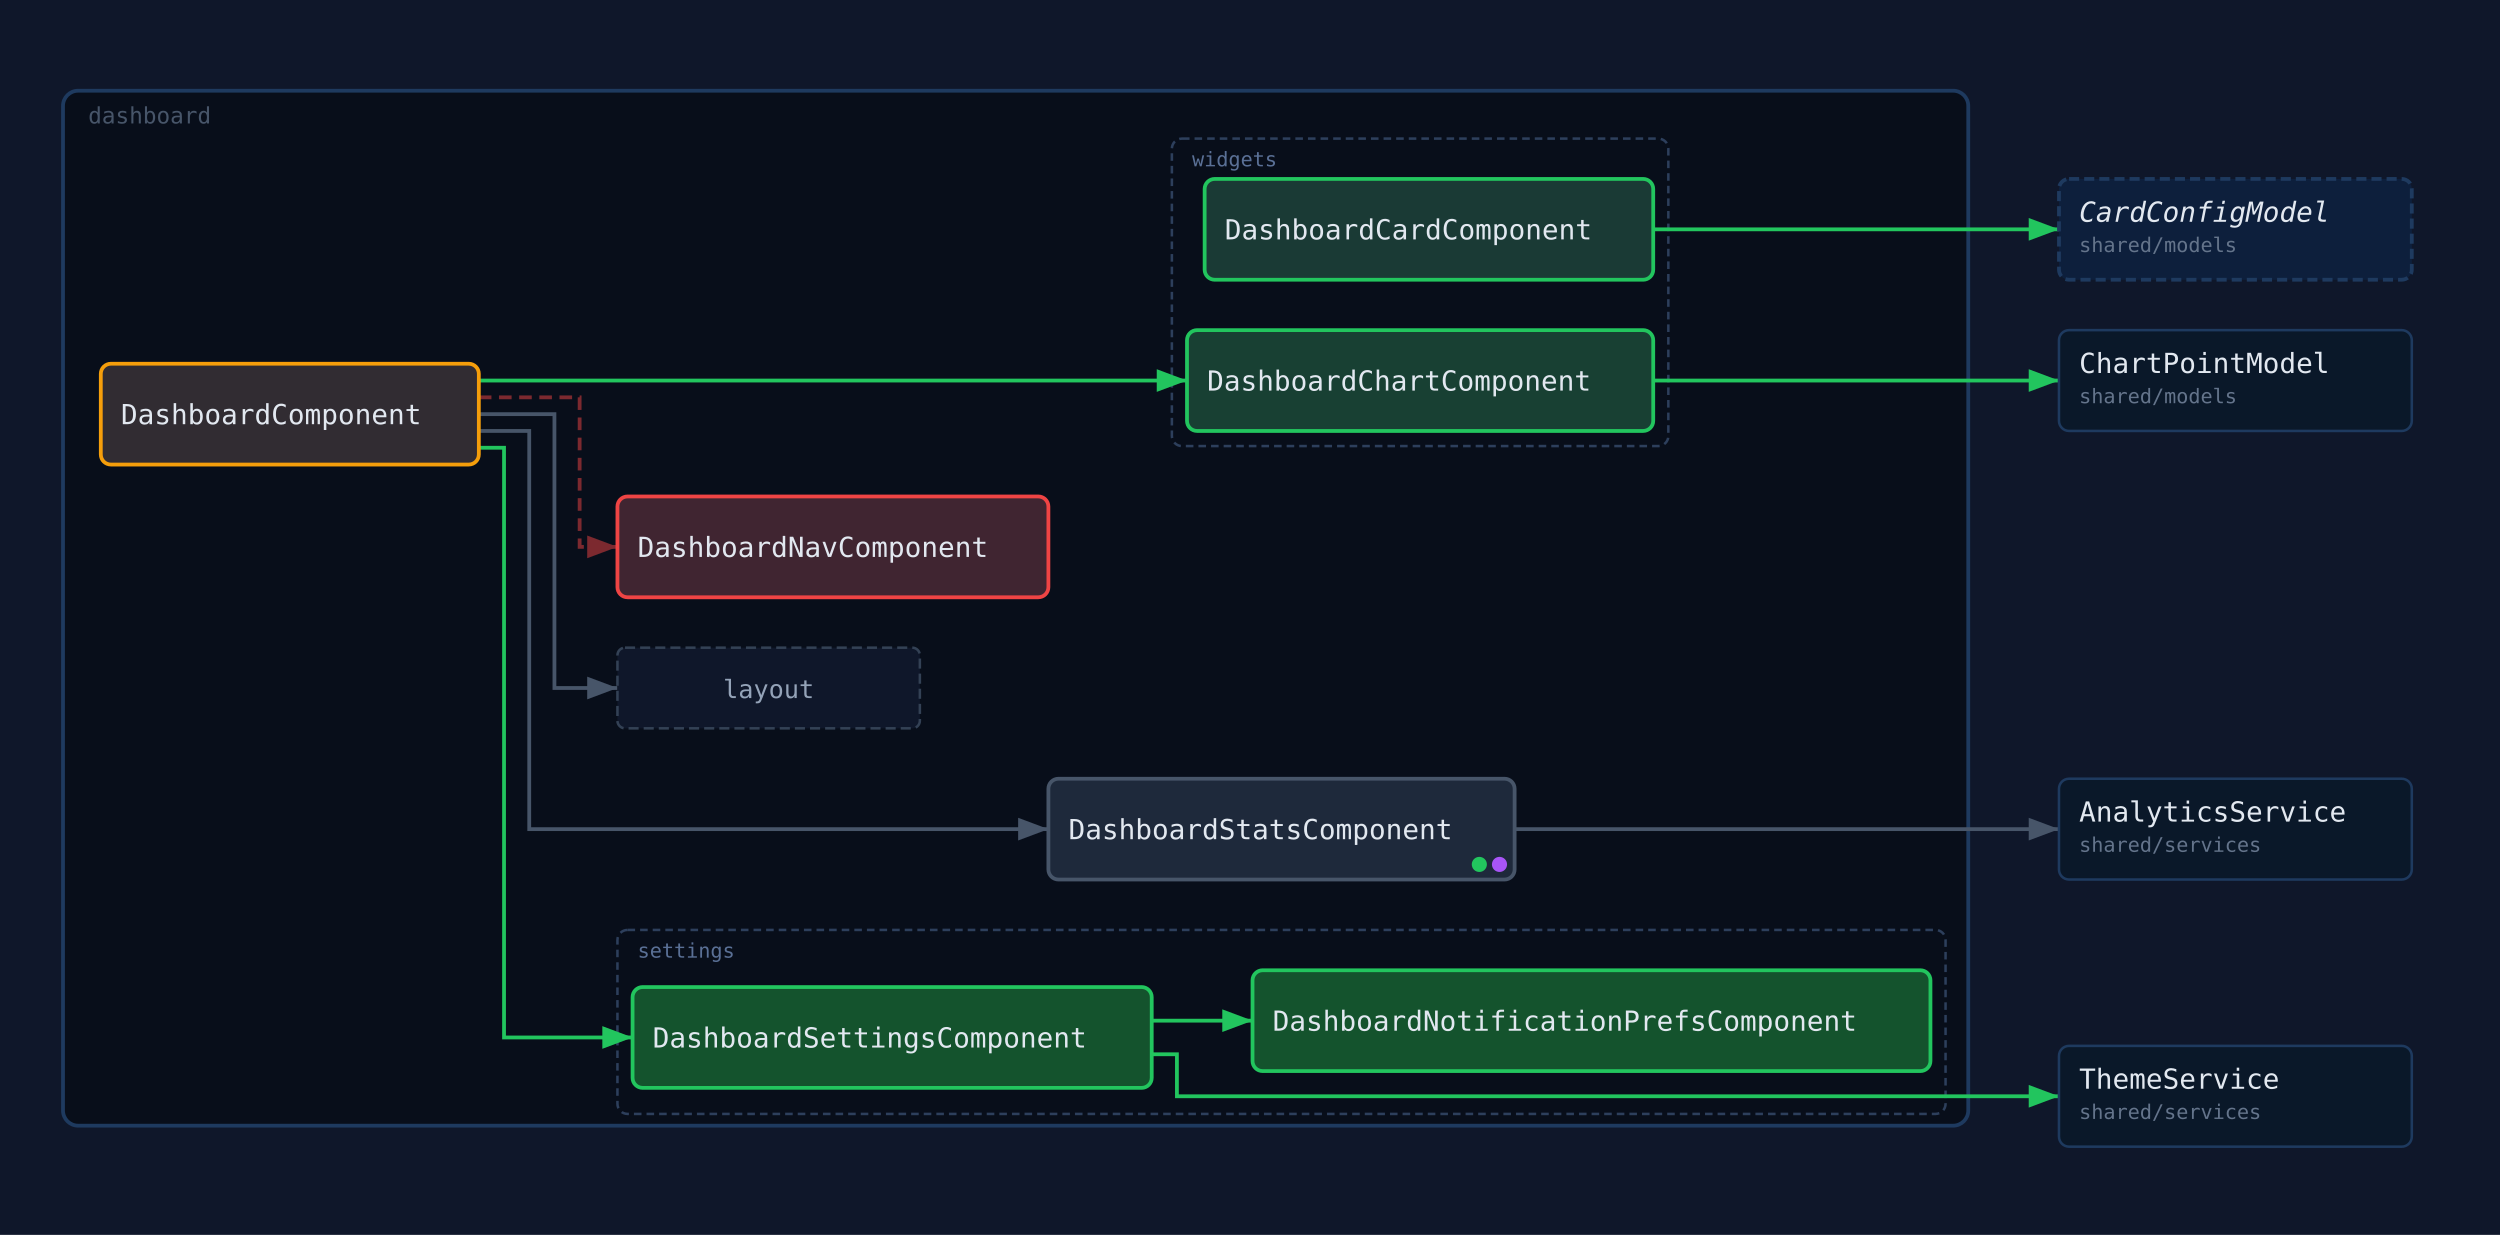
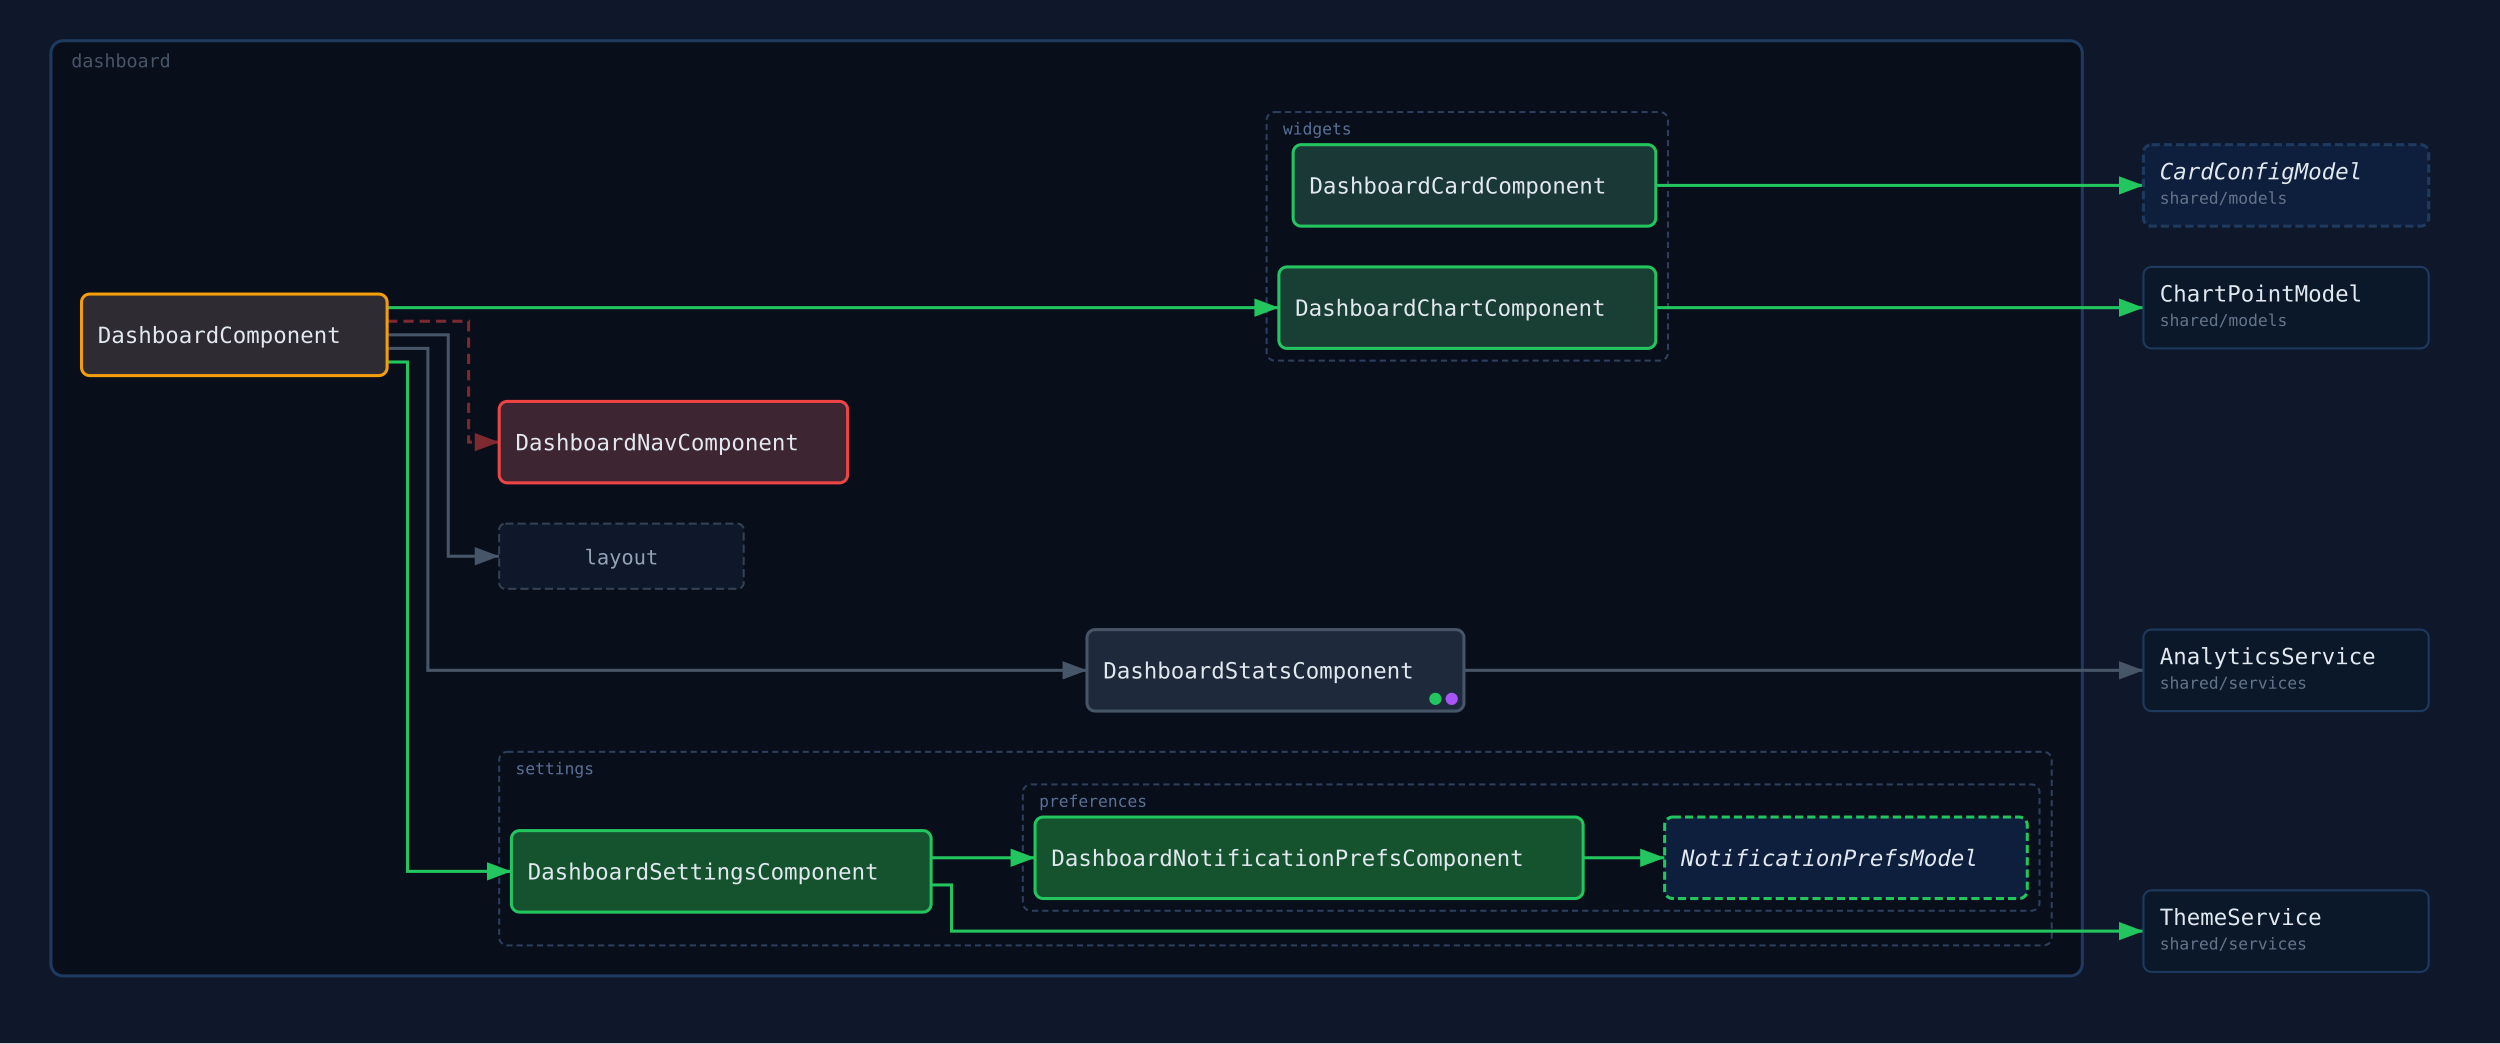
- <svg xmlns="http://www.w3.org/2000/svg" width="992" height="490" viewBox="0 0 992 490">
+ <svg xmlns="http://www.w3.org/2000/svg" width="1227" height="512" viewBox="0 0 1227 512">
  <defs>
    <marker id="arrow-added" markerWidth="8" markerHeight="6" refX="8" refY="3" orient="auto">
      <polygon points="0 0, 8 3, 0 6" fill="#22c55e" />
    </marker>
    <marker id="arrow-modified" markerWidth="8" markerHeight="6" refX="8" refY="3" orient="auto">
      <polygon points="0 0, 8 3, 0 6" fill="#f59e0b" />
    </marker>
    <marker id="arrow-removed" markerWidth="8" markerHeight="6" refX="8" refY="3" orient="auto">
      <polygon points="0 0, 8 3, 0 6" fill="#ef4444" />
    </marker>
    <marker id="arrow-unchanged" markerWidth="8" markerHeight="6" refX="8" refY="3" orient="auto">
      <polygon points="0 0, 8 3, 0 6" fill="#475569" />
    </marker>
  </defs>
-   <rect width="992" height="490" fill="#0f172a" />
-   <rect x="25" y="36" width="756" height="410.667" rx="6" fill="#080e1a" stroke="#1e3a5f" stroke-width="1.5" />
-   <text x="35" y="49" font-family="Fira Code, monospace" font-size="9" fill="#475569">dashboard</text>
-   <rect x="245" y="369" width="527" height="73" rx="4" fill="none" stroke="#2d3f5c" stroke-width="1" stroke-dasharray="3,2" />
+   <rect width="1227" height="512" fill="#0f172a" />
+   <rect x="25" y="20" width="997" height="459" rx="6" fill="#080e1a" stroke="#1e3a5f" stroke-width="1.5" />
+   <text x="35" y="33" font-family="Fira Code, monospace" font-size="9" fill="#475569">dashboard</text>
+   <rect x="245" y="369" width="762" height="95" rx="4" fill="none" stroke="#2d3f5c" stroke-width="1" stroke-dasharray="3,2" />
  <text x="253" y="380" font-family="Fira Code, monospace" font-size="8" fill="#5a7096">settings</text>
-   <rect x="465" y="55" width="197" height="122" rx="4" fill="none" stroke="#2d3f5c" stroke-width="1" stroke-dasharray="3,2" />
-   <text x="473" y="66" font-family="Fira Code, monospace" font-size="8" fill="#5a7096">widgets</text>
-   <path d="M 457 405 L 497 405" fill="none" stroke="#22c55e" stroke-width="1.5" opacity="1" marker-end="url(#arrow-added)" />
-   <path d="M 190 171 L 210 171 L 210 329 L 416 329" fill="none" stroke="#475569" stroke-width="1.5" opacity="1" marker-end="url(#arrow-unchanged)" />
+   <rect x="502" y="385" width="499" height="62" rx="4" fill="none" stroke="#2d3f5c" stroke-width="1" stroke-dasharray="3,2" />
+   <text x="510" y="396" font-family="Fira Code, monospace" font-size="8" fill="#5a7096">preferences</text>
+   <rect x="621.667" y="55" width="197" height="122" rx="4" fill="none" stroke="#2d3f5c" stroke-width="1" stroke-dasharray="3,2" />
+   <text x="629.667" y="66" font-family="Fira Code, monospace" font-size="8" fill="#5a7096">widgets</text>
+   <path d="M 777 421 L 817 421" fill="none" stroke="#22c55e" stroke-width="1.5" opacity="1" marker-end="url(#arrow-added)" />
+   <path d="M 457 421 L 508 421" fill="none" stroke="#22c55e" stroke-width="1.5" opacity="1" marker-end="url(#arrow-added)" />
+   <path d="M 190 171 L 210 171 L 210 329 L 533.5 329" fill="none" stroke="#475569" stroke-width="1.5" opacity="1" marker-end="url(#arrow-unchanged)" />
  <path d="M 190 164.333 L 220 164.333 L 220 273 L 245 273" fill="none" stroke="#475569" stroke-width="1.5" opacity="1" marker-end="url(#arrow-unchanged)" />
-   <path d="M 190 177.667 L 200 177.667 L 200 411.667 L 251 411.667" fill="none" stroke="#22c55e" stroke-width="1.5" opacity="1" marker-end="url(#arrow-added)" />
-   <path d="M 190 151 L 471 151" fill="none" stroke="#22c55e" stroke-width="1.5" opacity="1" marker-end="url(#arrow-added)" />
-   <path d="M 601 329 L 817 329" fill="none" stroke="#475569" stroke-width="1.5" opacity="1" marker-end="url(#arrow-unchanged)" />
-   <path d="M 457 418.333 L 467 418.333 L 467 435 L 817 435" fill="none" stroke="#22c55e" stroke-width="1.5" opacity="1" marker-end="url(#arrow-added)" />
-   <path d="M 656 91 L 817 91" fill="none" stroke="#22c55e" stroke-width="1.5" opacity="1" marker-end="url(#arrow-added)" />
-   <path d="M 656 151 L 817 151" fill="none" stroke="#22c55e" stroke-width="1.5" opacity="1" marker-end="url(#arrow-added)" />
+   <path d="M 190 177.667 L 200 177.667 L 200 427.667 L 251 427.667" fill="none" stroke="#22c55e" stroke-width="1.5" opacity="1" marker-end="url(#arrow-added)" />
+   <path d="M 190 151 L 627.667 151" fill="none" stroke="#22c55e" stroke-width="1.5" opacity="1" marker-end="url(#arrow-added)" />
+   <path d="M 718.5 329 L 1052 329" fill="none" stroke="#475569" stroke-width="1.5" opacity="1" marker-end="url(#arrow-unchanged)" />
+   <path d="M 457 434.333 L 467 434.333 L 467 457 L 1052 457" fill="none" stroke="#22c55e" stroke-width="1.5" opacity="1" marker-end="url(#arrow-added)" />
+   <path d="M 812.667 91 L 1052 91" fill="none" stroke="#22c55e" stroke-width="1.5" opacity="1" marker-end="url(#arrow-added)" />
+   <path d="M 812.667 151 L 1052 151" fill="none" stroke="#22c55e" stroke-width="1.5" opacity="1" marker-end="url(#arrow-added)" />
  <path d="M 190 157.667 L 230 157.667 L 230 217 L 245 217" fill="none" stroke="#ef4444" stroke-width="1.5" opacity="0.5" stroke-dasharray="5,3" marker-end="url(#arrow-removed)" />
-   <rect x="416" y="309" width="185" height="40" rx="4" fill="#1e293b" stroke="#475569" stroke-width="1.5" />
-   <text x="424" y="333" font-family="Fira Code, monospace" font-size="11" fill="#e2e8f0">DashboardStatsComponent</text>
-   <circle cx="595" cy="343" r="3" fill="#a855f7" />
-   <circle cx="587" cy="343" r="3" fill="#22c55e" />
-   <rect x="40" y="144.333" width="150" height="40" rx="4" fill="#312c32" stroke="#f59e0b" stroke-width="1.5" />
+   <rect x="533.5" y="309" width="185" height="40" rx="4" fill="#1e293b" stroke="#475569" stroke-width="1.5" />
+   <text x="541.5" y="333" font-family="Fira Code, monospace" font-size="11" fill="#e2e8f0">DashboardStatsComponent</text>
+   <circle cx="712.5" cy="343" r="3" fill="#a855f7" />
+   <circle cx="704.5" cy="343" r="3" fill="#22c55e" />
+   <rect x="40" y="144.333" width="150" height="40" rx="4" fill="#2f2b33" stroke="#f59e0b" stroke-width="1.5" />
  <text x="48" y="168.333" font-family="Fira Code, monospace" font-size="11" fill="#e2e8f0">DashboardComponent</text>
-   <rect x="245" y="197" width="171" height="40" rx="4" fill="#402531" stroke="#ef4444" stroke-width="1.5" />
+   <rect x="245" y="197" width="171" height="40" rx="4" fill="#3d2531" stroke="#ef4444" stroke-width="1.5" />
  <text x="253" y="221" font-family="Fira Code, monospace" font-size="11" fill="#e2e8f0">DashboardNavComponent</text>
  <rect x="245" y="257" width="120" height="32" rx="3" fill="#0f172a" stroke="#334155" stroke-width="1" stroke-dasharray="4,2" />
  <text x="305" y="277" text-anchor="middle" font-family="Fira Code, monospace" font-size="10" fill="#94a3b8">layout</text>
-   <rect x="817" y="309" width="140" height="40" rx="4" fill="#0a1829" stroke="#1e3a5f" stroke-width="1" />
-   <text x="825" y="326" font-family="Fira Code, monospace" font-size="11" fill="#e2e8f0">AnalyticsService</text>
-   <text x="825" y="338" font-family="Fira Code, monospace" font-size="8" fill="#64748b">shared/services</text>
-   <rect x="817" y="415" width="140" height="40" rx="4" fill="#0a1829" stroke="#1e3a5f" stroke-width="1" />
-   <text x="825" y="432" font-family="Fira Code, monospace" font-size="11" fill="#e2e8f0">ThemeService</text>
-   <text x="825" y="444" font-family="Fira Code, monospace" font-size="8" fill="#64748b">shared/services</text>
-   <rect x="817" y="71" width="140" height="40" rx="4" fill="#0d1f3c" stroke="#1e3a5f" stroke-width="1.5" stroke-dasharray="4,2" />
-   <text x="825" y="88" font-family="Fira Code, monospace" font-size="11" font-style="italic" fill="#e2e8f0">CardConfigModel</text>
-   <text x="825" y="100" font-family="Fira Code, monospace" font-size="8" fill="#64748b">shared/models</text>
-   <rect x="817" y="131" width="140" height="40" rx="4" fill="#0a1829" stroke="#1e3a5f" stroke-width="1" />
-   <text x="825" y="148" font-family="Fira Code, monospace" font-size="11" fill="#e2e8f0">ChartPointModel</text>
-   <text x="825" y="160" font-family="Fira Code, monospace" font-size="8" fill="#64748b">shared/models</text>
-   <rect x="251" y="391.667" width="206" height="40" rx="4" fill="#14532d" stroke="#22c55e" stroke-width="1.5" />
-   <text x="259" y="415.667" font-family="Fira Code, monospace" font-size="11" fill="#e2e8f0">DashboardSettingsComponent</text>
-   <rect x="497" y="385" width="269" height="40" rx="4" fill="#14532d" stroke="#22c55e" stroke-width="1.5" />
-   <text x="505" y="409" font-family="Fira Code, monospace" font-size="11" fill="#e2e8f0">DashboardNotificationPrefsComponent</text>
-   <rect x="478" y="71" width="178" height="40" rx="4" fill="#1a3a35" stroke="#22c55e" stroke-width="1.5" />
-   <text x="486" y="95" font-family="Fira Code, monospace" font-size="11" fill="#e2e8f0">DashboardCardComponent</text>
-   <rect x="471" y="131" width="185" height="40" rx="4" fill="#184033" stroke="#22c55e" stroke-width="1.5" />
-   <text x="479" y="155" font-family="Fira Code, monospace" font-size="11" fill="#e2e8f0">DashboardChartComponent</text>
+   <rect x="1052" y="309" width="140" height="40" rx="4" fill="#0a1829" stroke="#1e3a5f" stroke-width="1" />
+   <text x="1060" y="326" font-family="Fira Code, monospace" font-size="11" fill="#e2e8f0">AnalyticsService</text>
+   <text x="1060" y="338" font-family="Fira Code, monospace" font-size="8" fill="#64748b">shared/services</text>
+   <rect x="1052" y="437" width="140" height="40" rx="4" fill="#0a1829" stroke="#1e3a5f" stroke-width="1" />
+   <text x="1060" y="454" font-family="Fira Code, monospace" font-size="11" fill="#e2e8f0">ThemeService</text>
+   <text x="1060" y="466" font-family="Fira Code, monospace" font-size="8" fill="#64748b">shared/services</text>
+   <rect x="1052" y="71" width="140" height="40" rx="4" fill="#0d1f3c" stroke="#1e3a5f" stroke-width="1.5" stroke-dasharray="4,2" />
+   <text x="1060" y="88" font-family="Fira Code, monospace" font-size="11" font-style="italic" fill="#e2e8f0">CardConfigModel</text>
+   <text x="1060" y="100" font-family="Fira Code, monospace" font-size="8" fill="#64748b">shared/models</text>
+   <rect x="1052" y="131" width="140" height="40" rx="4" fill="#0a1829" stroke="#1e3a5f" stroke-width="1" />
+   <text x="1060" y="148" font-family="Fira Code, monospace" font-size="11" fill="#e2e8f0">ChartPointModel</text>
+   <text x="1060" y="160" font-family="Fira Code, monospace" font-size="8" fill="#64748b">shared/models</text>
+   <rect x="251" y="407.667" width="206" height="40" rx="4" fill="#14532d" stroke="#22c55e" stroke-width="1.5" />
+   <text x="259" y="431.667" font-family="Fira Code, monospace" font-size="11" fill="#e2e8f0">DashboardSettingsComponent</text>
+   <rect x="508" y="401" width="269" height="40" rx="4" fill="#14532d" stroke="#22c55e" stroke-width="1.5" />
+   <text x="516" y="425" font-family="Fira Code, monospace" font-size="11" fill="#e2e8f0">DashboardNotificationPrefsComponent</text>
+   <rect x="817" y="401" width="178" height="40" rx="4" fill="#0d1f3c" stroke="#22c55e" stroke-width="1.5" stroke-dasharray="4,2" />
+   <text x="825" y="425" font-family="Fira Code, monospace" font-size="11" font-style="italic" fill="#e2e8f0">NotificationPrefsModel</text>
+   <rect x="634.667" y="71" width="178" height="40" rx="4" fill="#1a3836" stroke="#22c55e" stroke-width="1.5" />
+   <text x="642.667" y="95" font-family="Fira Code, monospace" font-size="11" fill="#e2e8f0">DashboardCardComponent</text>
+   <rect x="627.667" y="131" width="185" height="40" rx="4" fill="#193e34" stroke="#22c55e" stroke-width="1.5" />
+   <text x="635.667" y="155" font-family="Fira Code, monospace" font-size="11" fill="#e2e8f0">DashboardChartComponent</text>
</svg>
